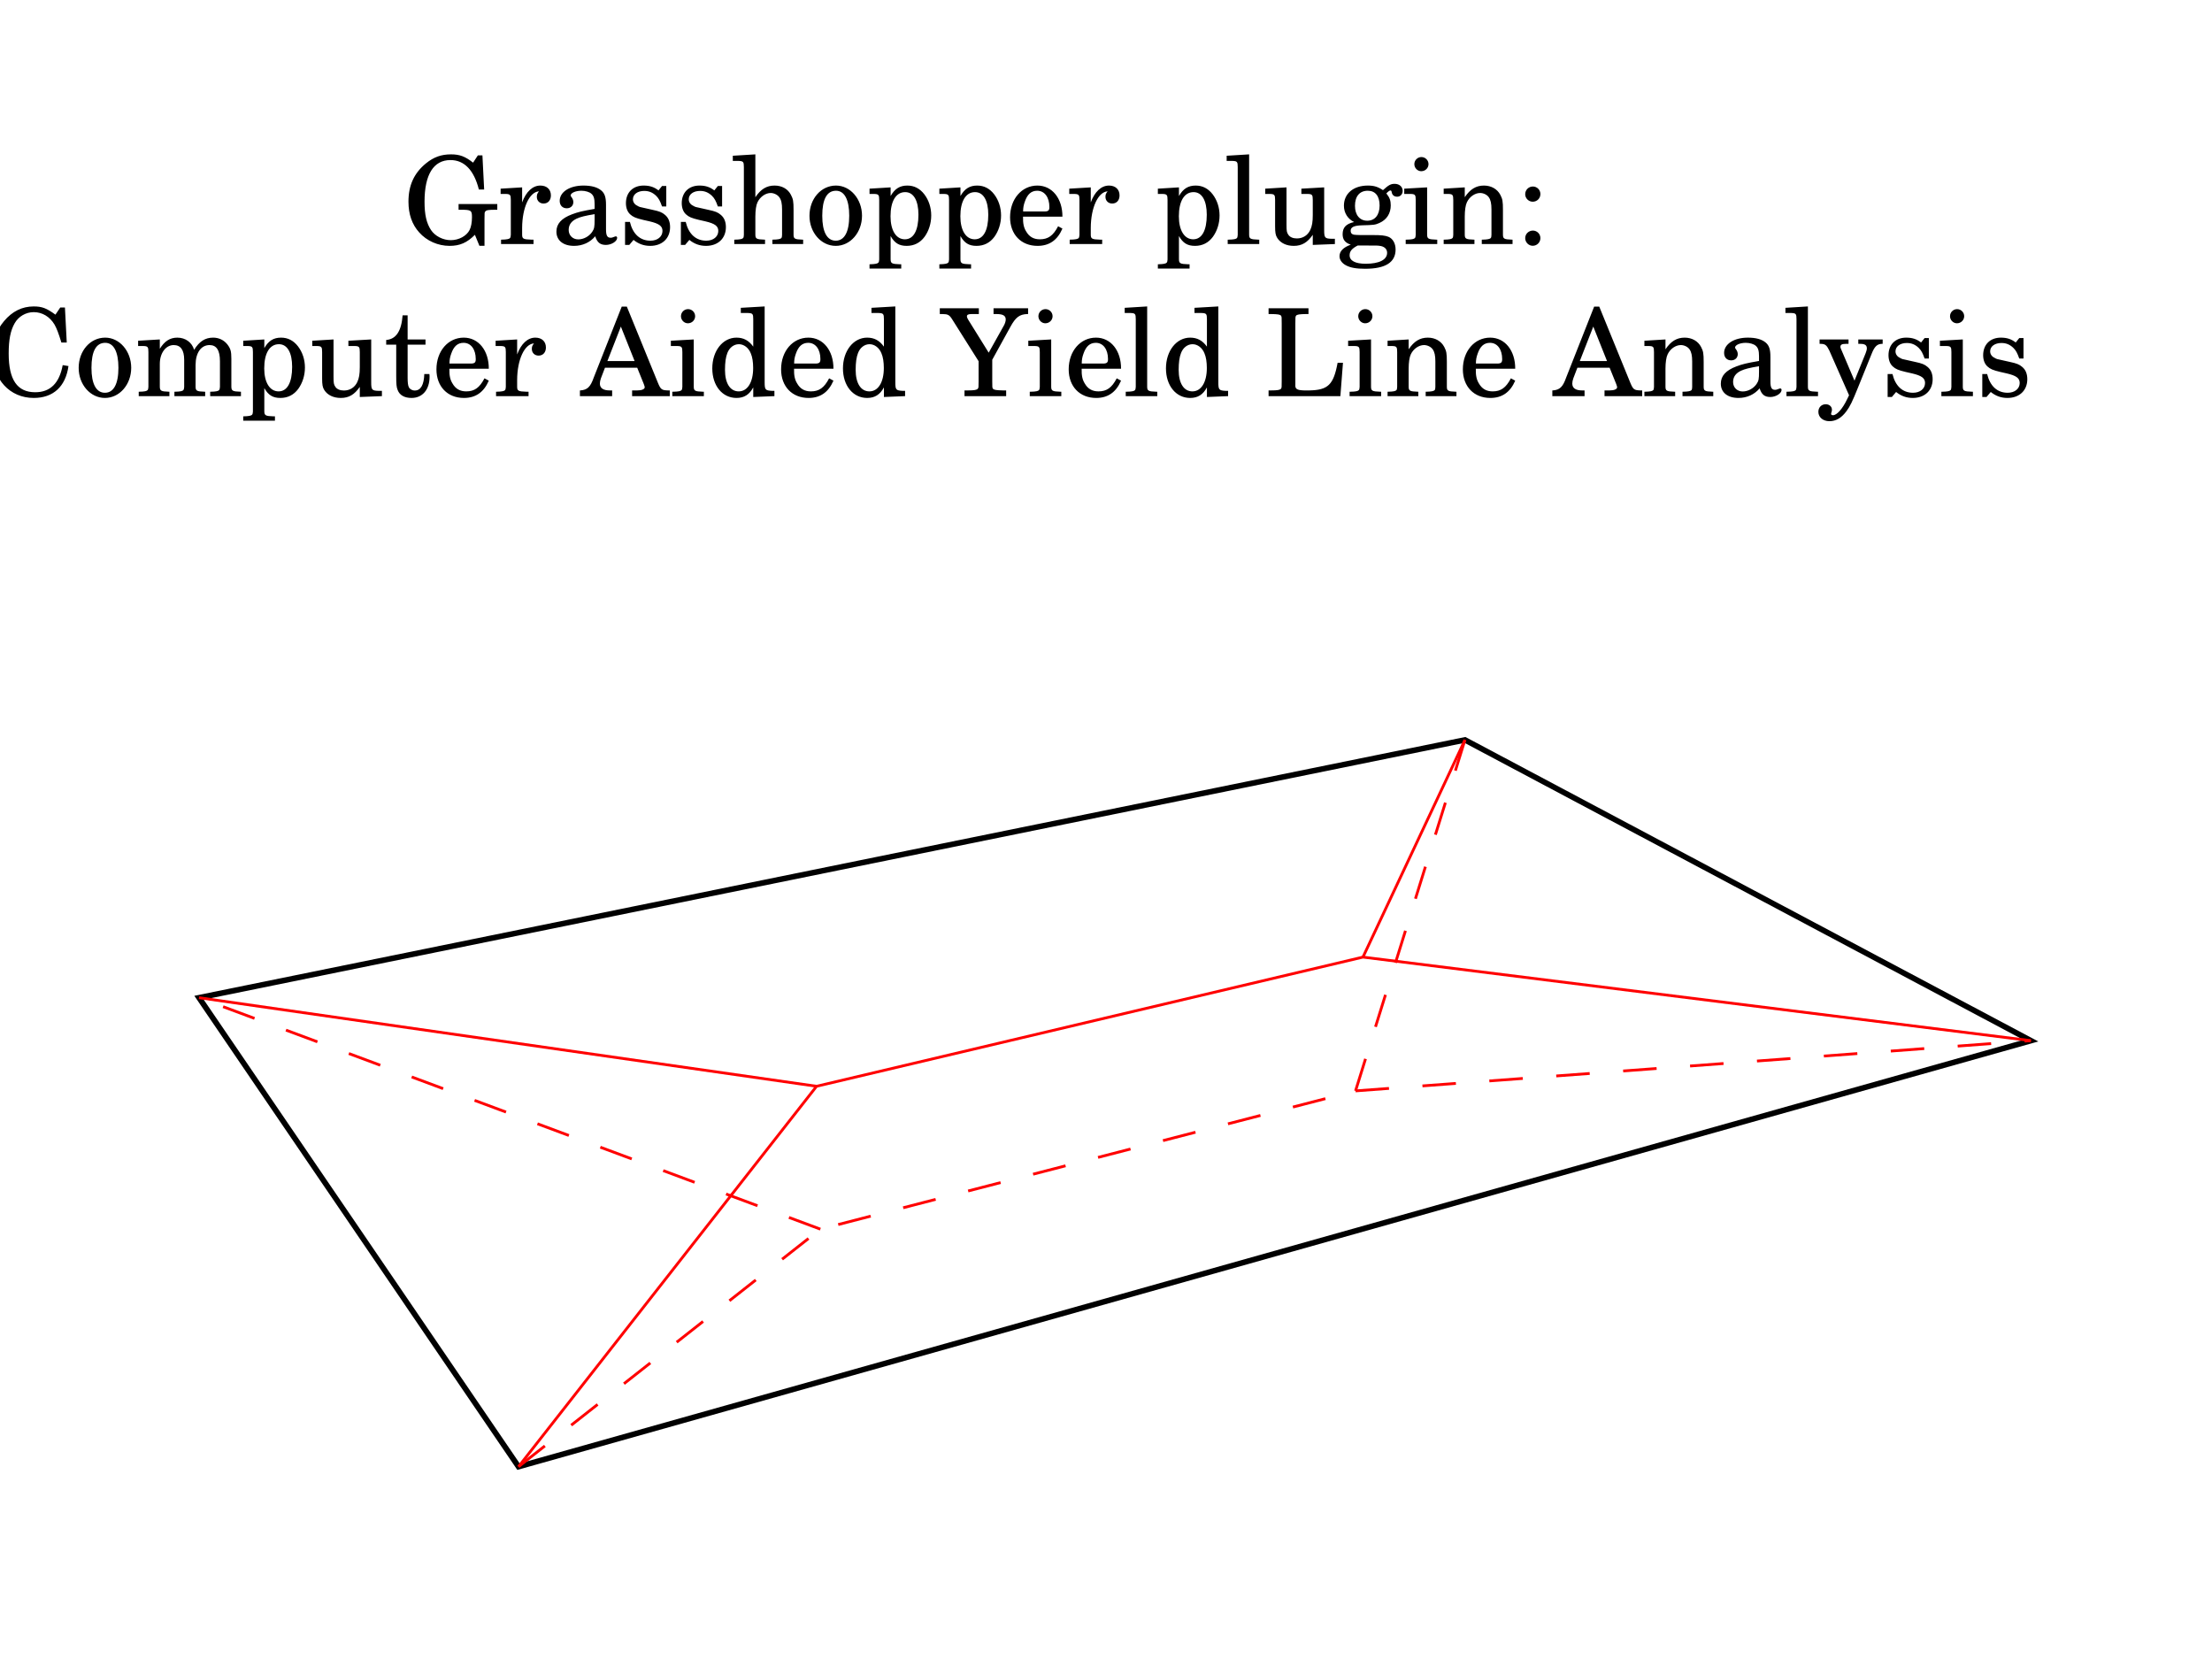
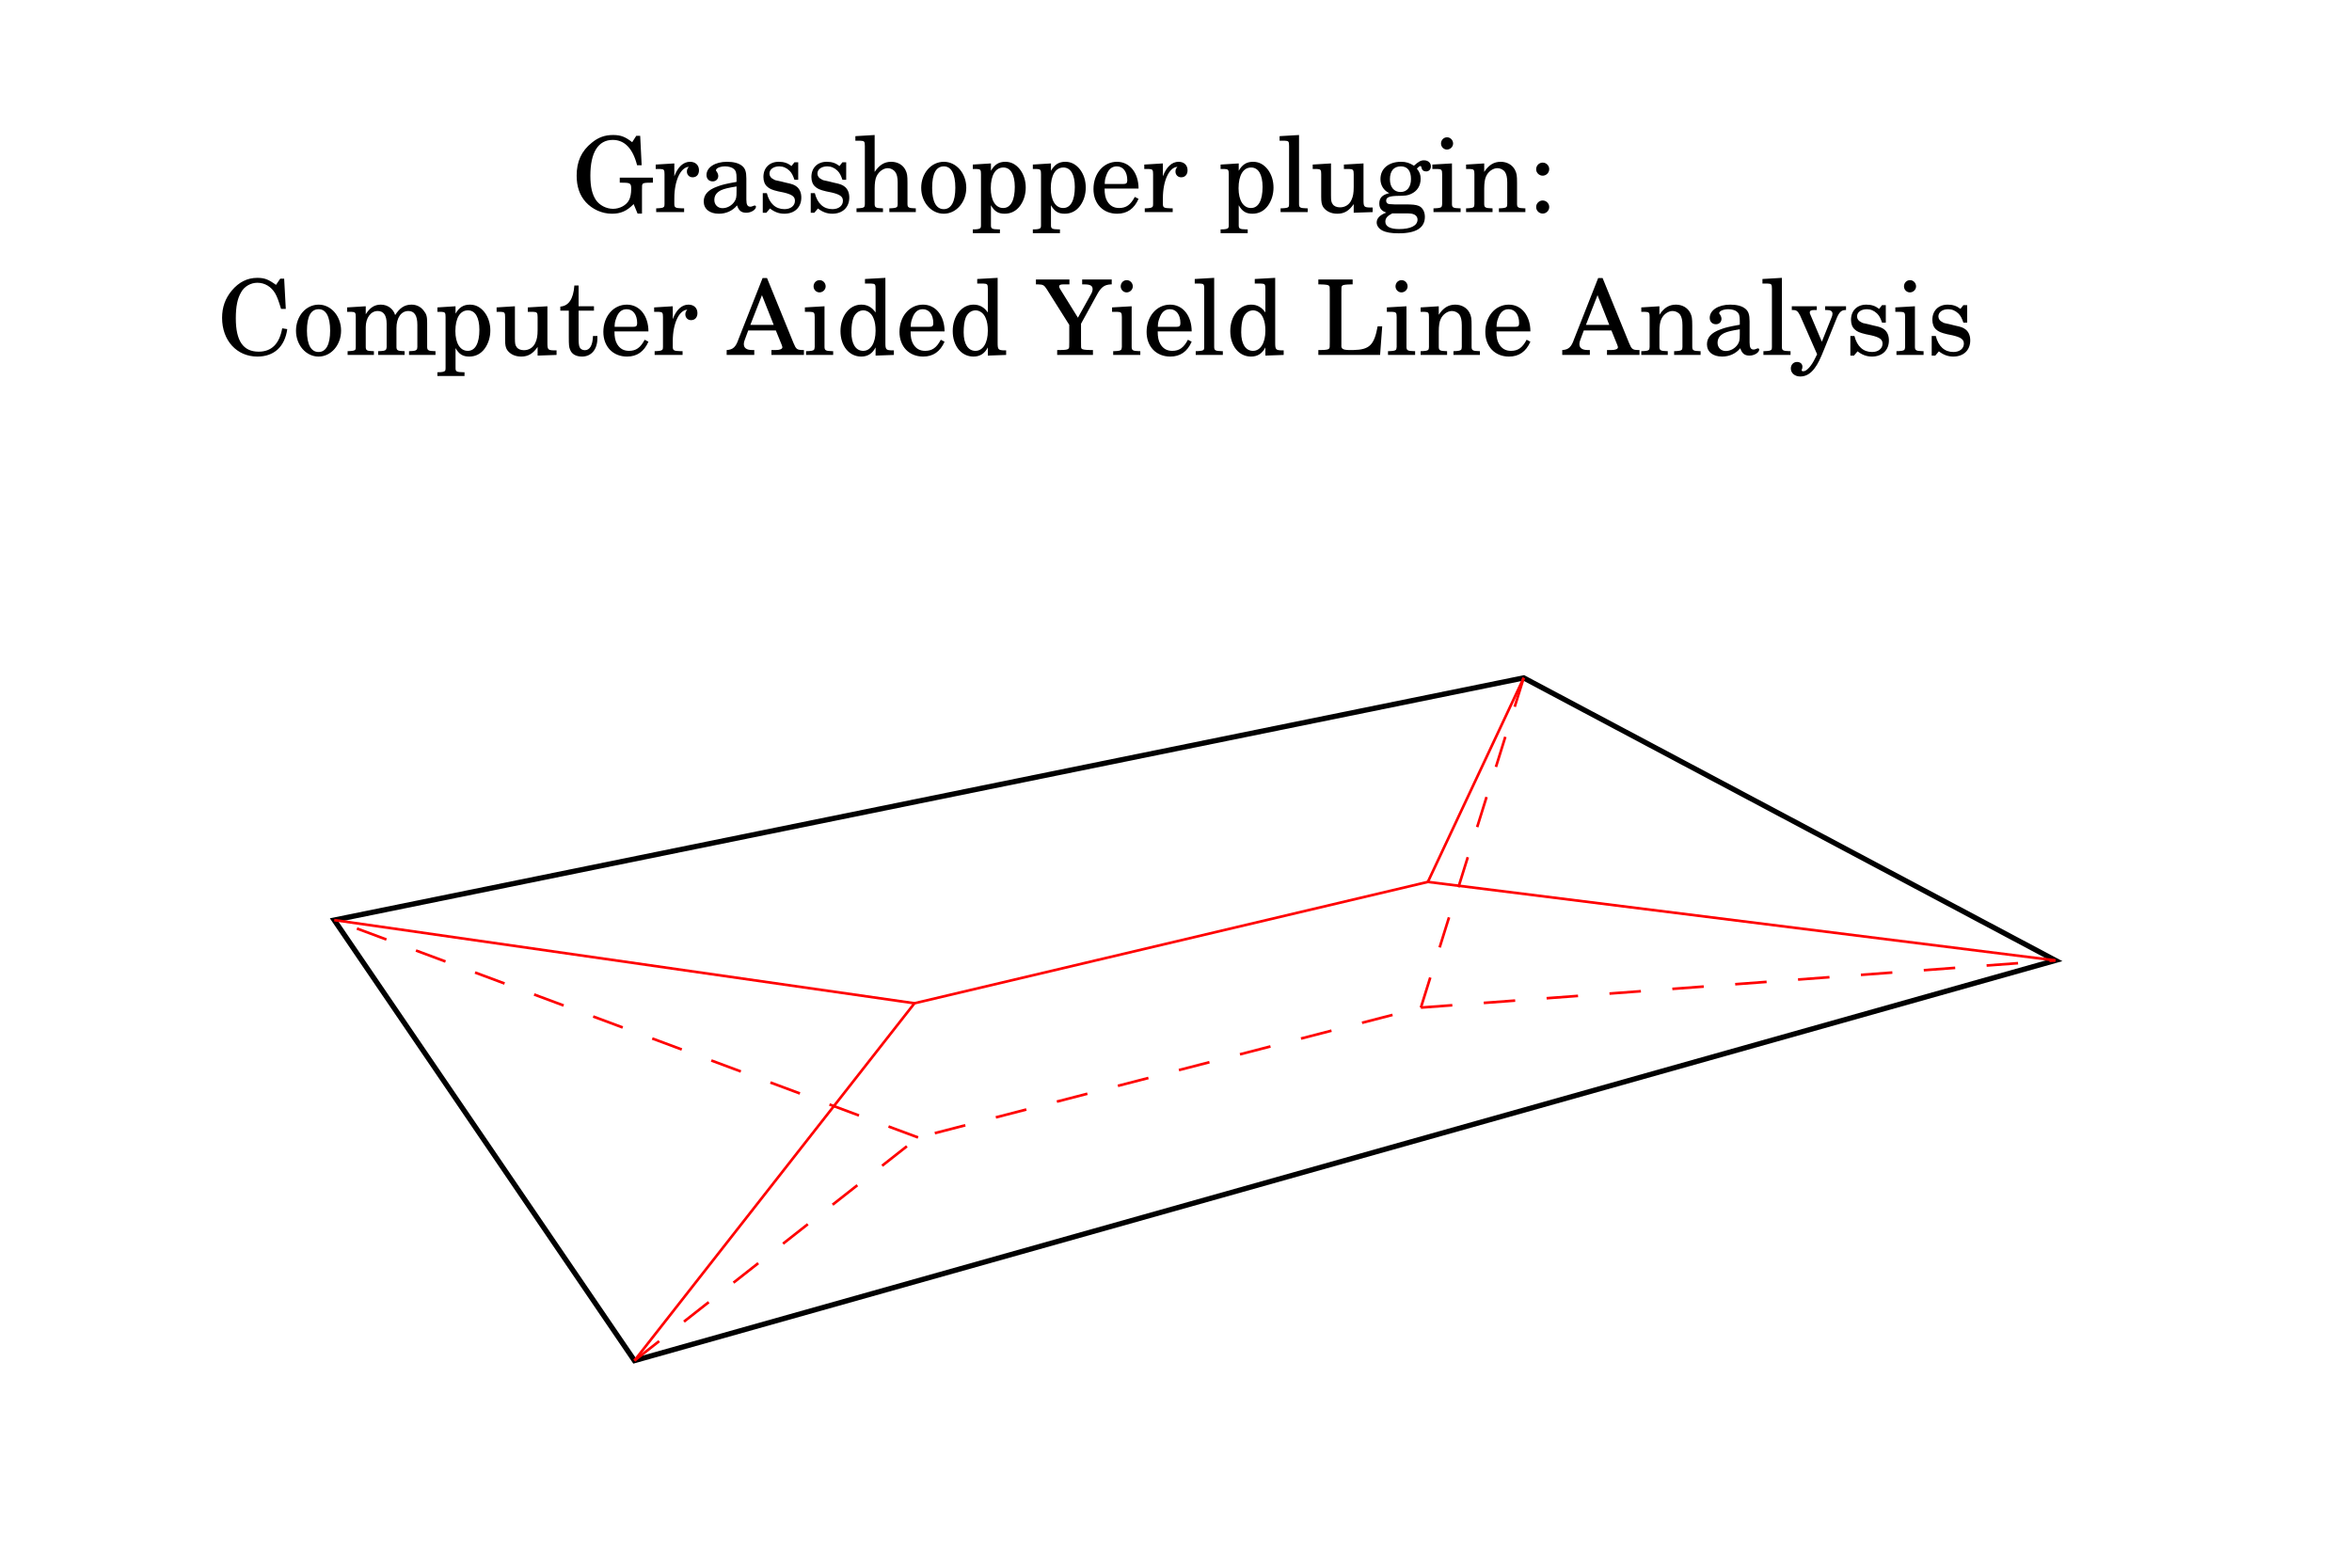
- <svg xmlns="http://www.w3.org/2000/svg" width="400pt" height="300pt" viewBox="0 0 400 300" overflow="visible" version="1.1" id="svg18" style="overflow:visible">
+ <svg xmlns="http://www.w3.org/2000/svg" width="300" height="200" viewBox="0 0 225 150" overflow="visible" version="1.1" id="svg18" style="overflow:visible">
  <defs id="defs22" />
-   <path d="M 93.763,265.222 367.248,188.184 264.913,133.799 35.989,180.42 Z" id="path2" style="fill-opacity:0;stroke:#000000;stroke-width:1.011;stroke-miterlimit:4;stroke-dasharray:none" />
-   <path d="M 93.763,265.222 147.661,196.433 246.469,173.075 367.248,188.184" id="path4" style="fill-opacity:0;stroke:#ff0000;stroke-width:0.505;stroke-miterlimit:4;stroke-dasharray:none" />
-   <path d="M 245.124,197.266 367.248,188.184" id="path6" style="fill-opacity:0;stroke:#ff0000;stroke-width:0.505;stroke-miterlimit:4;stroke-dasharray:6.066, 6.066;stroke-dashoffset:0" />
-   <path d="M 148.349,222.27 35.989,180.42" id="path8" style="fill-opacity:0;stroke:#ff0000;stroke-width:0.505;stroke-miterlimit:4;stroke-dasharray:6.066, 6.066;stroke-dashoffset:0" />
-   <path d="m 245.124,197.266 19.789,-63.467" id="path10" style="fill-opacity:0;stroke:#ff0000;stroke-width:0.505;stroke-miterlimit:4;stroke-dasharray:6.066, 6.066;stroke-dashoffset:0" />
-   <path d="m 93.763,265.222 54.586,-42.952 96.775,-25.005" id="path12" style="fill-opacity:0;stroke:#ff0000;stroke-width:0.506;stroke-miterlimit:4;stroke-dasharray:6.066, 6.066;stroke-dashoffset:0" />
-   <path d="m 246.469,173.075 18.444,-39.277" id="path14" style="fill-opacity:0;stroke:#ff0000;stroke-width:0.505;stroke-miterlimit:4;stroke-dasharray:none" />
-   <path d="M 147.661,196.433 35.989,180.42" id="path16" style="fill-opacity:0;stroke:#ff0000;stroke-width:0.505;stroke-miterlimit:4;stroke-dasharray:none" />
-   <g id="layer1" transform="translate(0,-312)">
-     <text xml:space="preserve" style="font-style:normal;font-variant:normal;font-weight:normal;font-stretch:normal;font-size:22px;line-height:1.25;font-family:'Century Schoolbook';-inkscape-font-specification:'Century Schoolbook, Normal';font-variant-ligatures:normal;font-variant-caps:normal;font-variant-numeric:normal;font-feature-settings:normal;text-align:center;letter-spacing:0px;word-spacing:0px;writing-mode:lr-tb;text-anchor:middle;fill:#000000;fill-opacity:1;stroke:none;stroke-width:0.505" x="197.89" y="356.133" id="text837">
-       <tspan id="tspan839" x="197.89" y="356.133" style="font-style:normal;font-variant:normal;font-weight:normal;font-stretch:normal;font-size:22px;font-family:'Century Schoolbook';-inkscape-font-specification:'Century Schoolbook, Normal';font-variant-ligatures:normal;font-variant-caps:normal;font-variant-numeric:normal;font-feature-settings:normal;text-align:center;writing-mode:lr-tb;text-anchor:middle;stroke-width:0.505">Grasshopper plugin:</tspan>
-       <tspan id="tspan841" x="197.89" y="383.633" style="font-style:normal;font-variant:normal;font-weight:normal;font-stretch:normal;font-size:22px;font-family:'Century Schoolbook';-inkscape-font-specification:'Century Schoolbook, Normal';font-variant-ligatures:normal;font-variant-caps:normal;font-variant-numeric:normal;font-feature-settings:normal;text-align:center;writing-mode:lr-tb;text-anchor:middle;stroke-width:0.505">Computer Aided Yield Line Analysis</tspan>
+   <path d="M 60.692,130.186 196.629,91.893 145.763,64.861 31.975,88.035 Z" id="path2" style="fill-opacity:0;stroke:#000000;stroke-width:0.502;stroke-miterlimit:4;stroke-dasharray:none" />
+   <path d="m 60.692,130.186 26.79,-34.192 49.113,-11.61 60.034,7.51" id="path4" style="fill-opacity:0;stroke:#ff0000;stroke-width:0.251;stroke-miterlimit:4;stroke-dasharray:none" />
+   <path d="m 135.927,96.408 60.703,-4.514" id="path6" style="fill-opacity:0;stroke:#ff0000;stroke-width:0.251;stroke-miterlimit:4;stroke-dasharray:3.015, 3.015;stroke-dashoffset:0" />
+   <path d="M 87.825,108.836 31.975,88.035" id="path8" style="fill-opacity:0;stroke:#ff0000;stroke-width:0.251;stroke-miterlimit:4;stroke-dasharray:3.015, 3.015;stroke-dashoffset:0" />
+   <path d="m 135.927,96.408 9.836,-31.547" id="path10" style="fill-opacity:0;stroke:#ff0000;stroke-width:0.251;stroke-miterlimit:4;stroke-dasharray:3.015, 3.015;stroke-dashoffset:0" />
+   <path d="M 60.692,130.186 87.825,108.836 135.927,96.408" id="path12" style="fill-opacity:0;stroke:#ff0000;stroke-width:0.251;stroke-miterlimit:4;stroke-dasharray:3.015, 3.015;stroke-dashoffset:0" />
+   <path d="m 136.595,84.384 9.168,-19.523" id="path14" style="fill-opacity:0;stroke:#ff0000;stroke-width:0.251;stroke-miterlimit:4;stroke-dasharray:none" />
+   <path d="M 87.482,95.994 31.975,88.035" id="path16" style="fill-opacity:0;stroke:#ff0000;stroke-width:0.251;stroke-miterlimit:4;stroke-dasharray:none" />
+   <g id="layer1" transform="translate(0,-462)">
+     <text xml:space="preserve" style="font-style:normal;font-variant:normal;font-weight:normal;font-stretch:normal;font-size:10.935px;line-height:1.25;font-family:'Century Schoolbook';-inkscape-font-specification:'Century Schoolbook, Normal';font-variant-ligatures:normal;font-variant-caps:normal;font-variant-numeric:normal;font-feature-settings:normal;text-align:center;letter-spacing:0px;word-spacing:0px;writing-mode:lr-tb;text-anchor:middle;fill:#000000;fill-opacity:1;stroke:none;stroke-width:0.251" x="112.449" y="482.292" id="text837">
+       <tspan id="tspan839" x="112.449" y="482.292" style="font-style:normal;font-variant:normal;font-weight:normal;font-stretch:normal;font-size:10px;font-family:'Century Schoolbook';-inkscape-font-specification:'Century Schoolbook, Normal';font-variant-ligatures:normal;font-variant-caps:normal;font-variant-numeric:normal;font-feature-settings:normal;text-align:center;writing-mode:lr-tb;text-anchor:middle;stroke-width:0.251">Grasshopper plugin:</tspan>
+       <tspan id="tspan841" x="112.449" y="495.961" style="font-style:normal;font-variant:normal;font-weight:normal;font-stretch:normal;font-size:10px;font-family:'Century Schoolbook';-inkscape-font-specification:'Century Schoolbook, Normal';font-variant-ligatures:normal;font-variant-caps:normal;font-variant-numeric:normal;font-feature-settings:normal;text-align:center;writing-mode:lr-tb;text-anchor:middle;stroke-width:0.251">Computer Aided Yield Line Analysis</tspan>
    </text>
  </g>
</svg>
